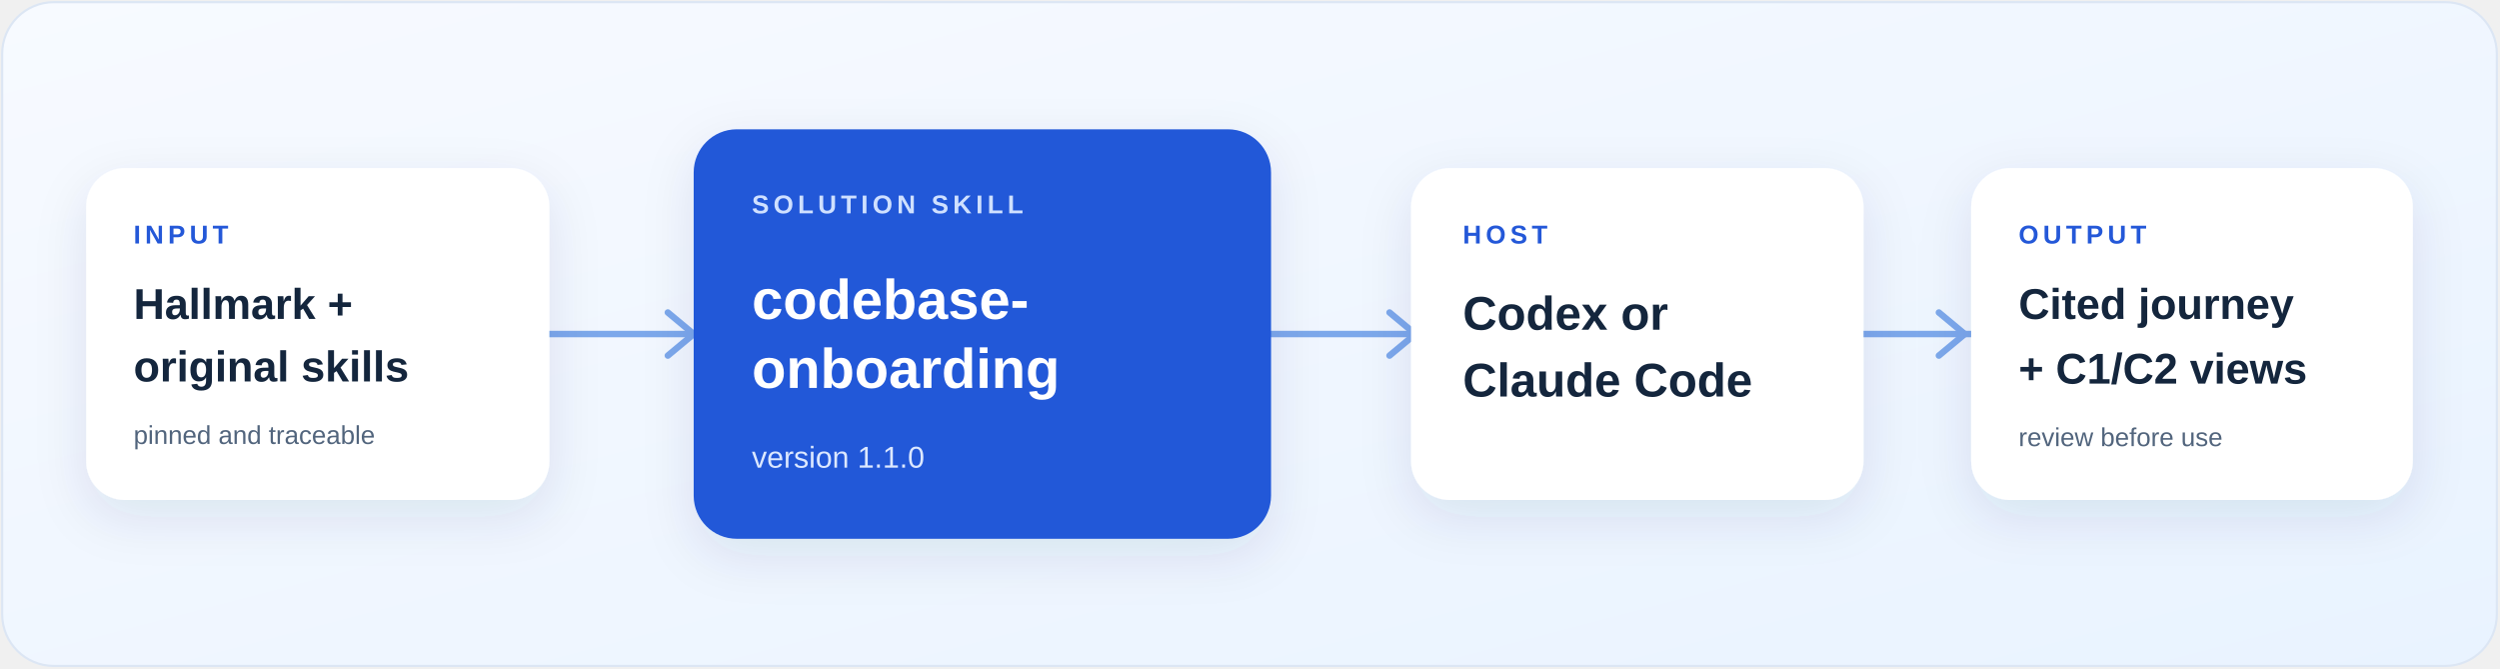
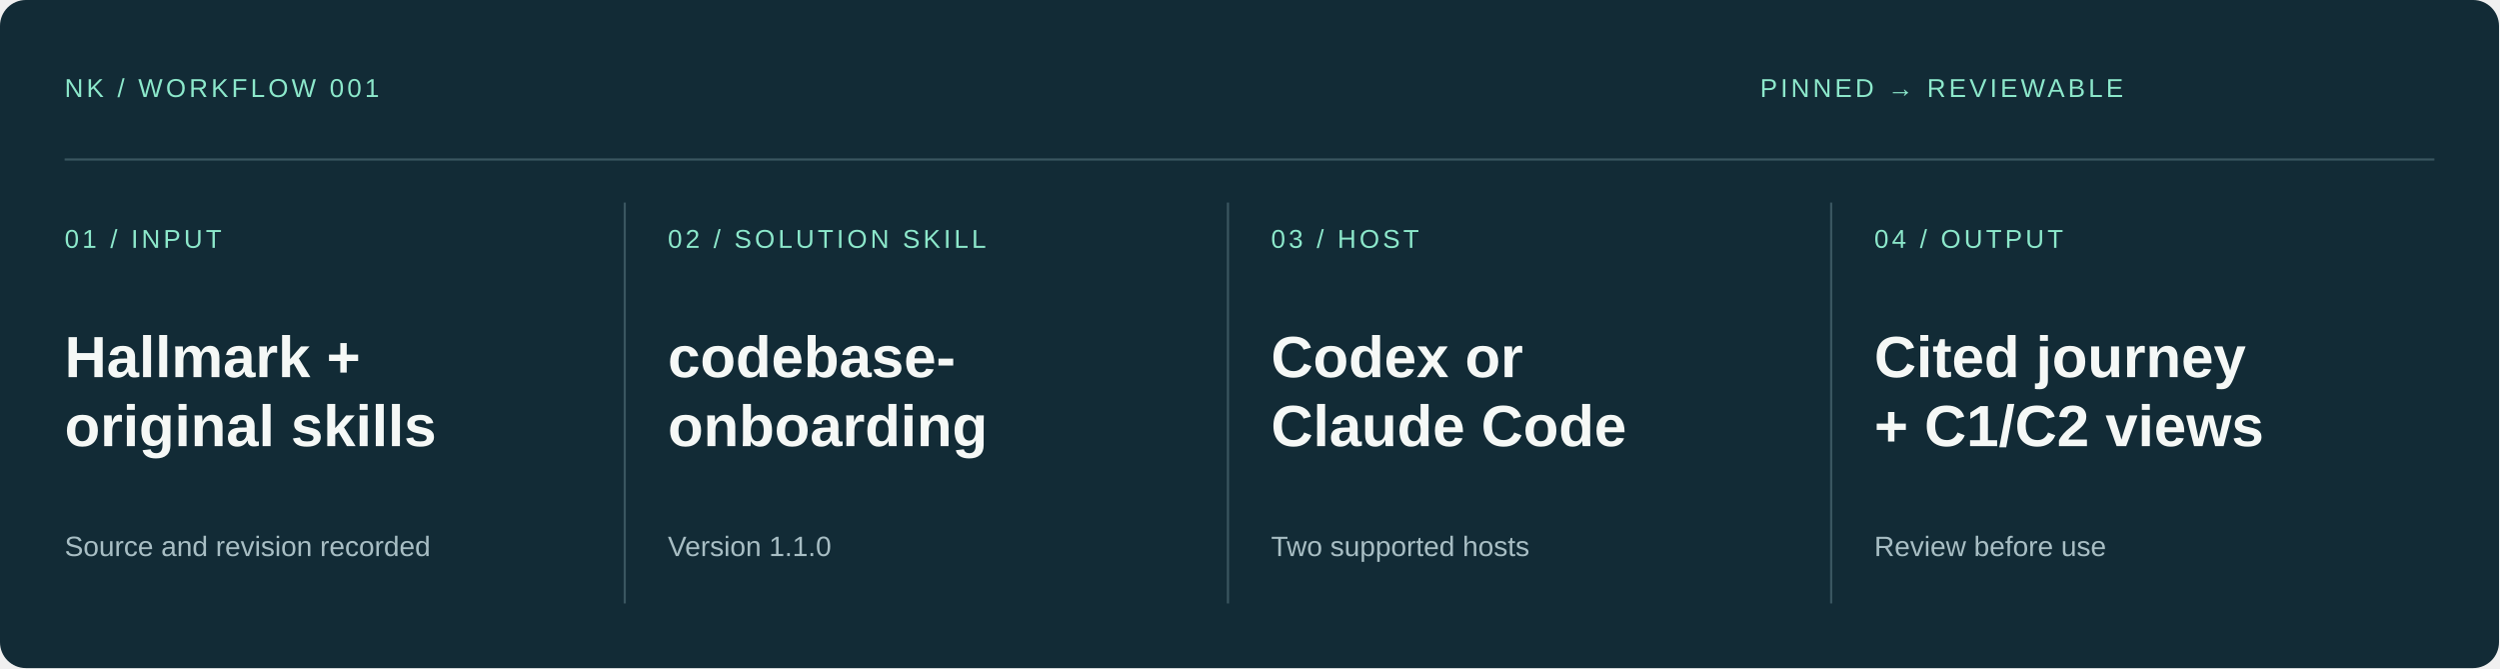
<svg xmlns="http://www.w3.org/2000/svg" viewBox="0 0 1160 310" role="img" aria-labelledby="title desc">
-   <defs>
-     <linearGradient id="bg" x2="1" y2="1">
-       <stop stop-color="#f7faff" />
-       <stop offset="1" stop-color="#e9f3ff" />
-     </linearGradient>
-     <filter id="shadow" x="-20%" y="-20%" width="140%" height="160%">
-       <feDropShadow dx="0" dy="8" stdDeviation="12" flood-color="#213b69" flood-opacity=".1" />
-     </filter>
-   </defs>
-   <rect x="1" y="1" width="1158" height="308" rx="24" fill="url(#bg)" stroke="#dce6f4" />
-   <path d="M255 155h65m270 0h65m210 0h50" fill="none" stroke="#7ca8eb" stroke-width="3" stroke-linecap="round" />
-   <path d="m310 145 12 10-12 10m335-20 12 10-12 10m255-20 12 10-12 10" fill="none" stroke="#7ca8eb" stroke-width="3" stroke-linecap="round" stroke-linejoin="round" />
-   <g filter="url(#shadow)">
-     <rect x="40" y="78" width="215" height="154" rx="18" fill="#fff" />
-     <rect x="322" y="60" width="268" height="190" rx="20" fill="#2458d8" />
-     <rect x="655" y="78" width="210" height="154" rx="18" fill="#fff" />
-     <rect x="915" y="78" width="205" height="154" rx="18" fill="#fff" />
+   <rect width="1160" height="310" rx="12" fill="#122b36" />
+   <path d="M30 74h1100M290 94v186M570 94v186M850 94v186" stroke="#5c7b83" stroke-opacity=".55" />
+   <g font-family="Arial,Helvetica,sans-serif" font-size="12" letter-spacing="1.5" fill="#8ce8cb">
+     <text x="30" y="45">NK / WORKFLOW 001</text>
+     <text x="817" y="45">PINNED → REVIEWABLE</text>
+     <text x="30" y="115">01 / INPUT</text>
+     <text x="310" y="115">02 / SOLUTION SKILL</text>
+     <text x="590" y="115">03 / HOST</text>
+     <text x="870" y="115">04 / OUTPUT</text>
  </g>
-   <g font-family="Arial,Helvetica,sans-serif">
-     <text x="62" y="113" fill="#2458d8" font-size="12" font-weight="700" letter-spacing="2">INPUT</text>
-     <text x="62" y="148" fill="#14263d" font-size="20" font-weight="700">Hallmark +</text>
-     <text x="62" y="177" fill="#14263d" font-size="20" font-weight="700">original skills</text>
-     <text x="62" y="206" fill="#52657d" font-size="12">pinned and traceable</text>
-     <text x="349" y="99" fill="#cfe0ff" font-size="12" font-weight="700" letter-spacing="2">SOLUTION SKILL</text>
-     <text x="349" y="148" fill="#fff" font-size="26" font-weight="700">codebase-</text>
-     <text x="349" y="180" fill="#fff" font-size="26" font-weight="700">onboarding</text>
-     <text x="349" y="217" fill="#dce8ff" font-size="14">version 1.1.0</text>
-     <text x="679" y="113" fill="#2458d8" font-size="12" font-weight="700" letter-spacing="2">HOST</text>
-     <text x="679" y="153" fill="#14263d" font-size="22" font-weight="700">Codex or</text>
-     <text x="679" y="184" fill="#14263d" font-size="22" font-weight="700">Claude Code</text>
-     <text x="937" y="113" fill="#2458d8" font-size="12" font-weight="700" letter-spacing="2">OUTPUT</text>
-     <text x="937" y="148" fill="#14263d" font-size="20" font-weight="700">Cited journey</text>
-     <text x="937" y="178" fill="#14263d" font-size="20" font-weight="700">+ C1/C2 views</text>
-     <text x="937" y="207" fill="#52657d" font-size="12">review before use</text>
+   <g font-family="Arial,Helvetica,sans-serif" font-size="27" font-weight="700" fill="#f5f8f6">
+     <text x="30" y="175">Hallmark +</text>
+     <text x="30" y="207">original skills</text>
+     <text x="310" y="175">codebase-</text>
+     <text x="310" y="207">onboarding</text>
+     <text x="590" y="175">Codex or</text>
+     <text x="590" y="207">Claude Code</text>
+     <text x="870" y="175">Cited journey</text>
+     <text x="870" y="207">+ C1/C2 views</text>
+   </g>
+   <g font-family="Arial,Helvetica,sans-serif" font-size="13" fill="#a8bec4">
+     <text x="30" y="258">Source and revision recorded</text>
+     <text x="310" y="258">Version 1.1.0</text>
+     <text x="590" y="258">Two supported hosts</text>
+     <text x="870" y="258">Review before use</text>
  </g>
</svg>
